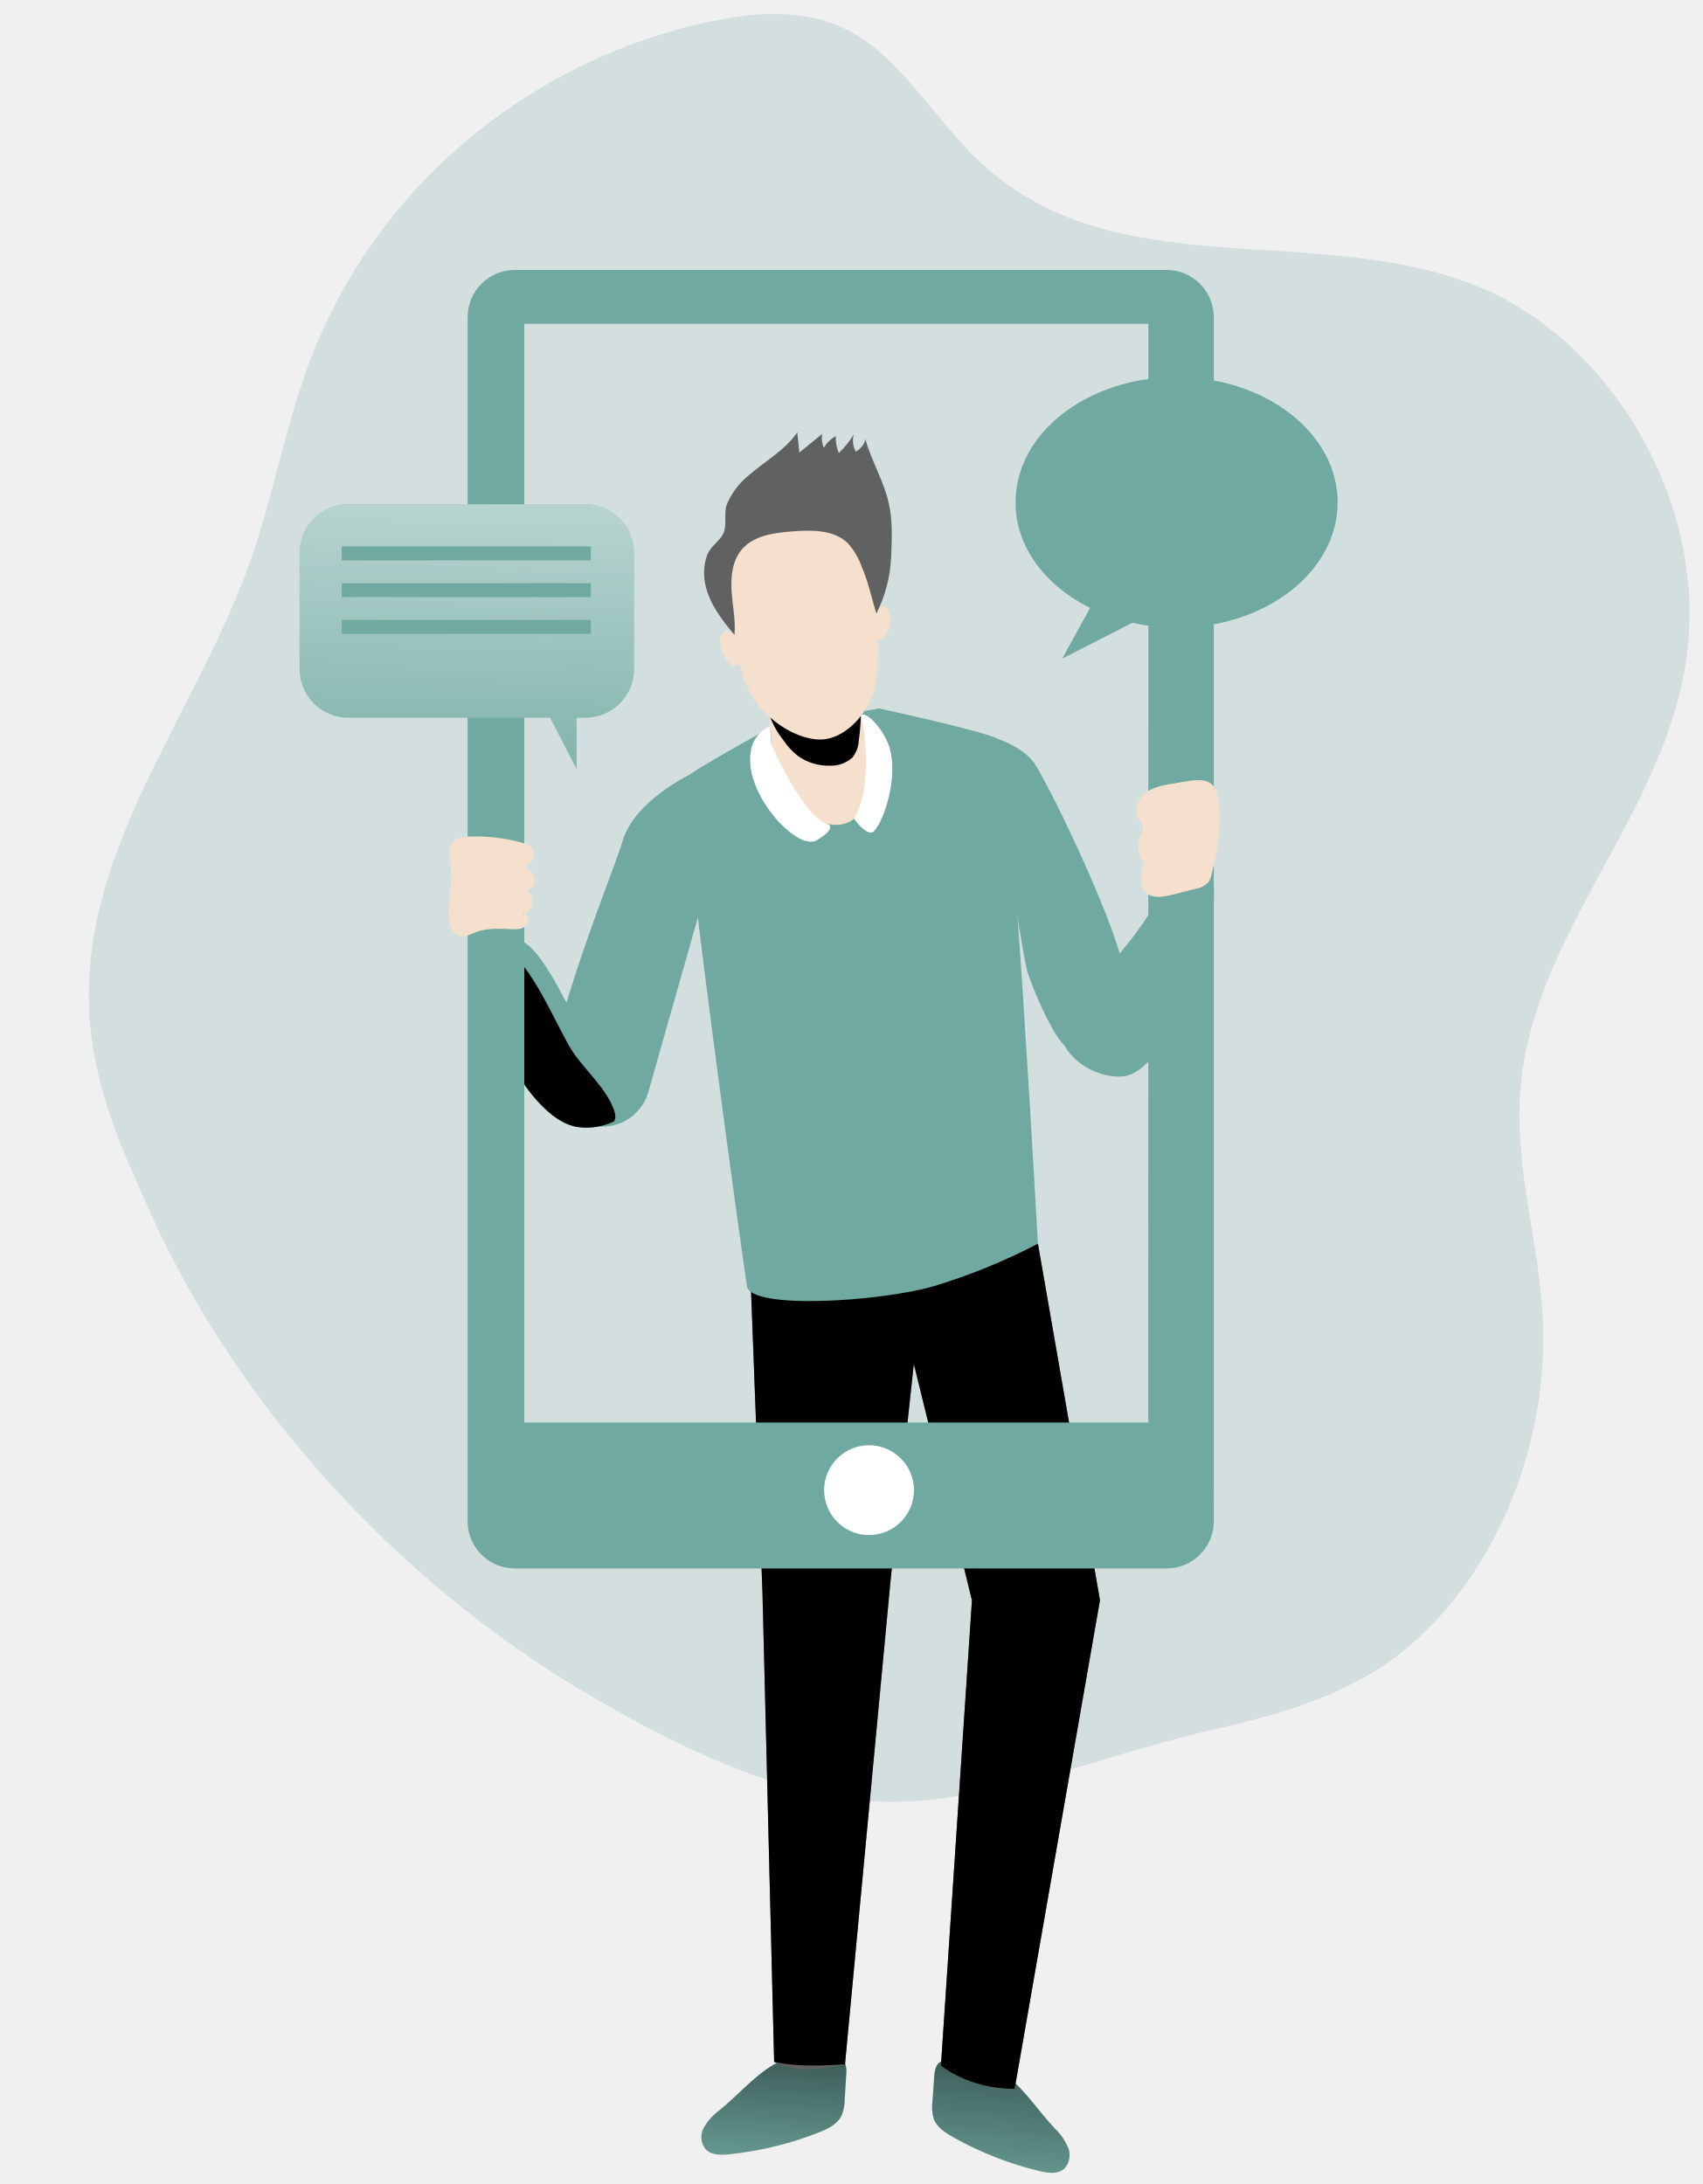
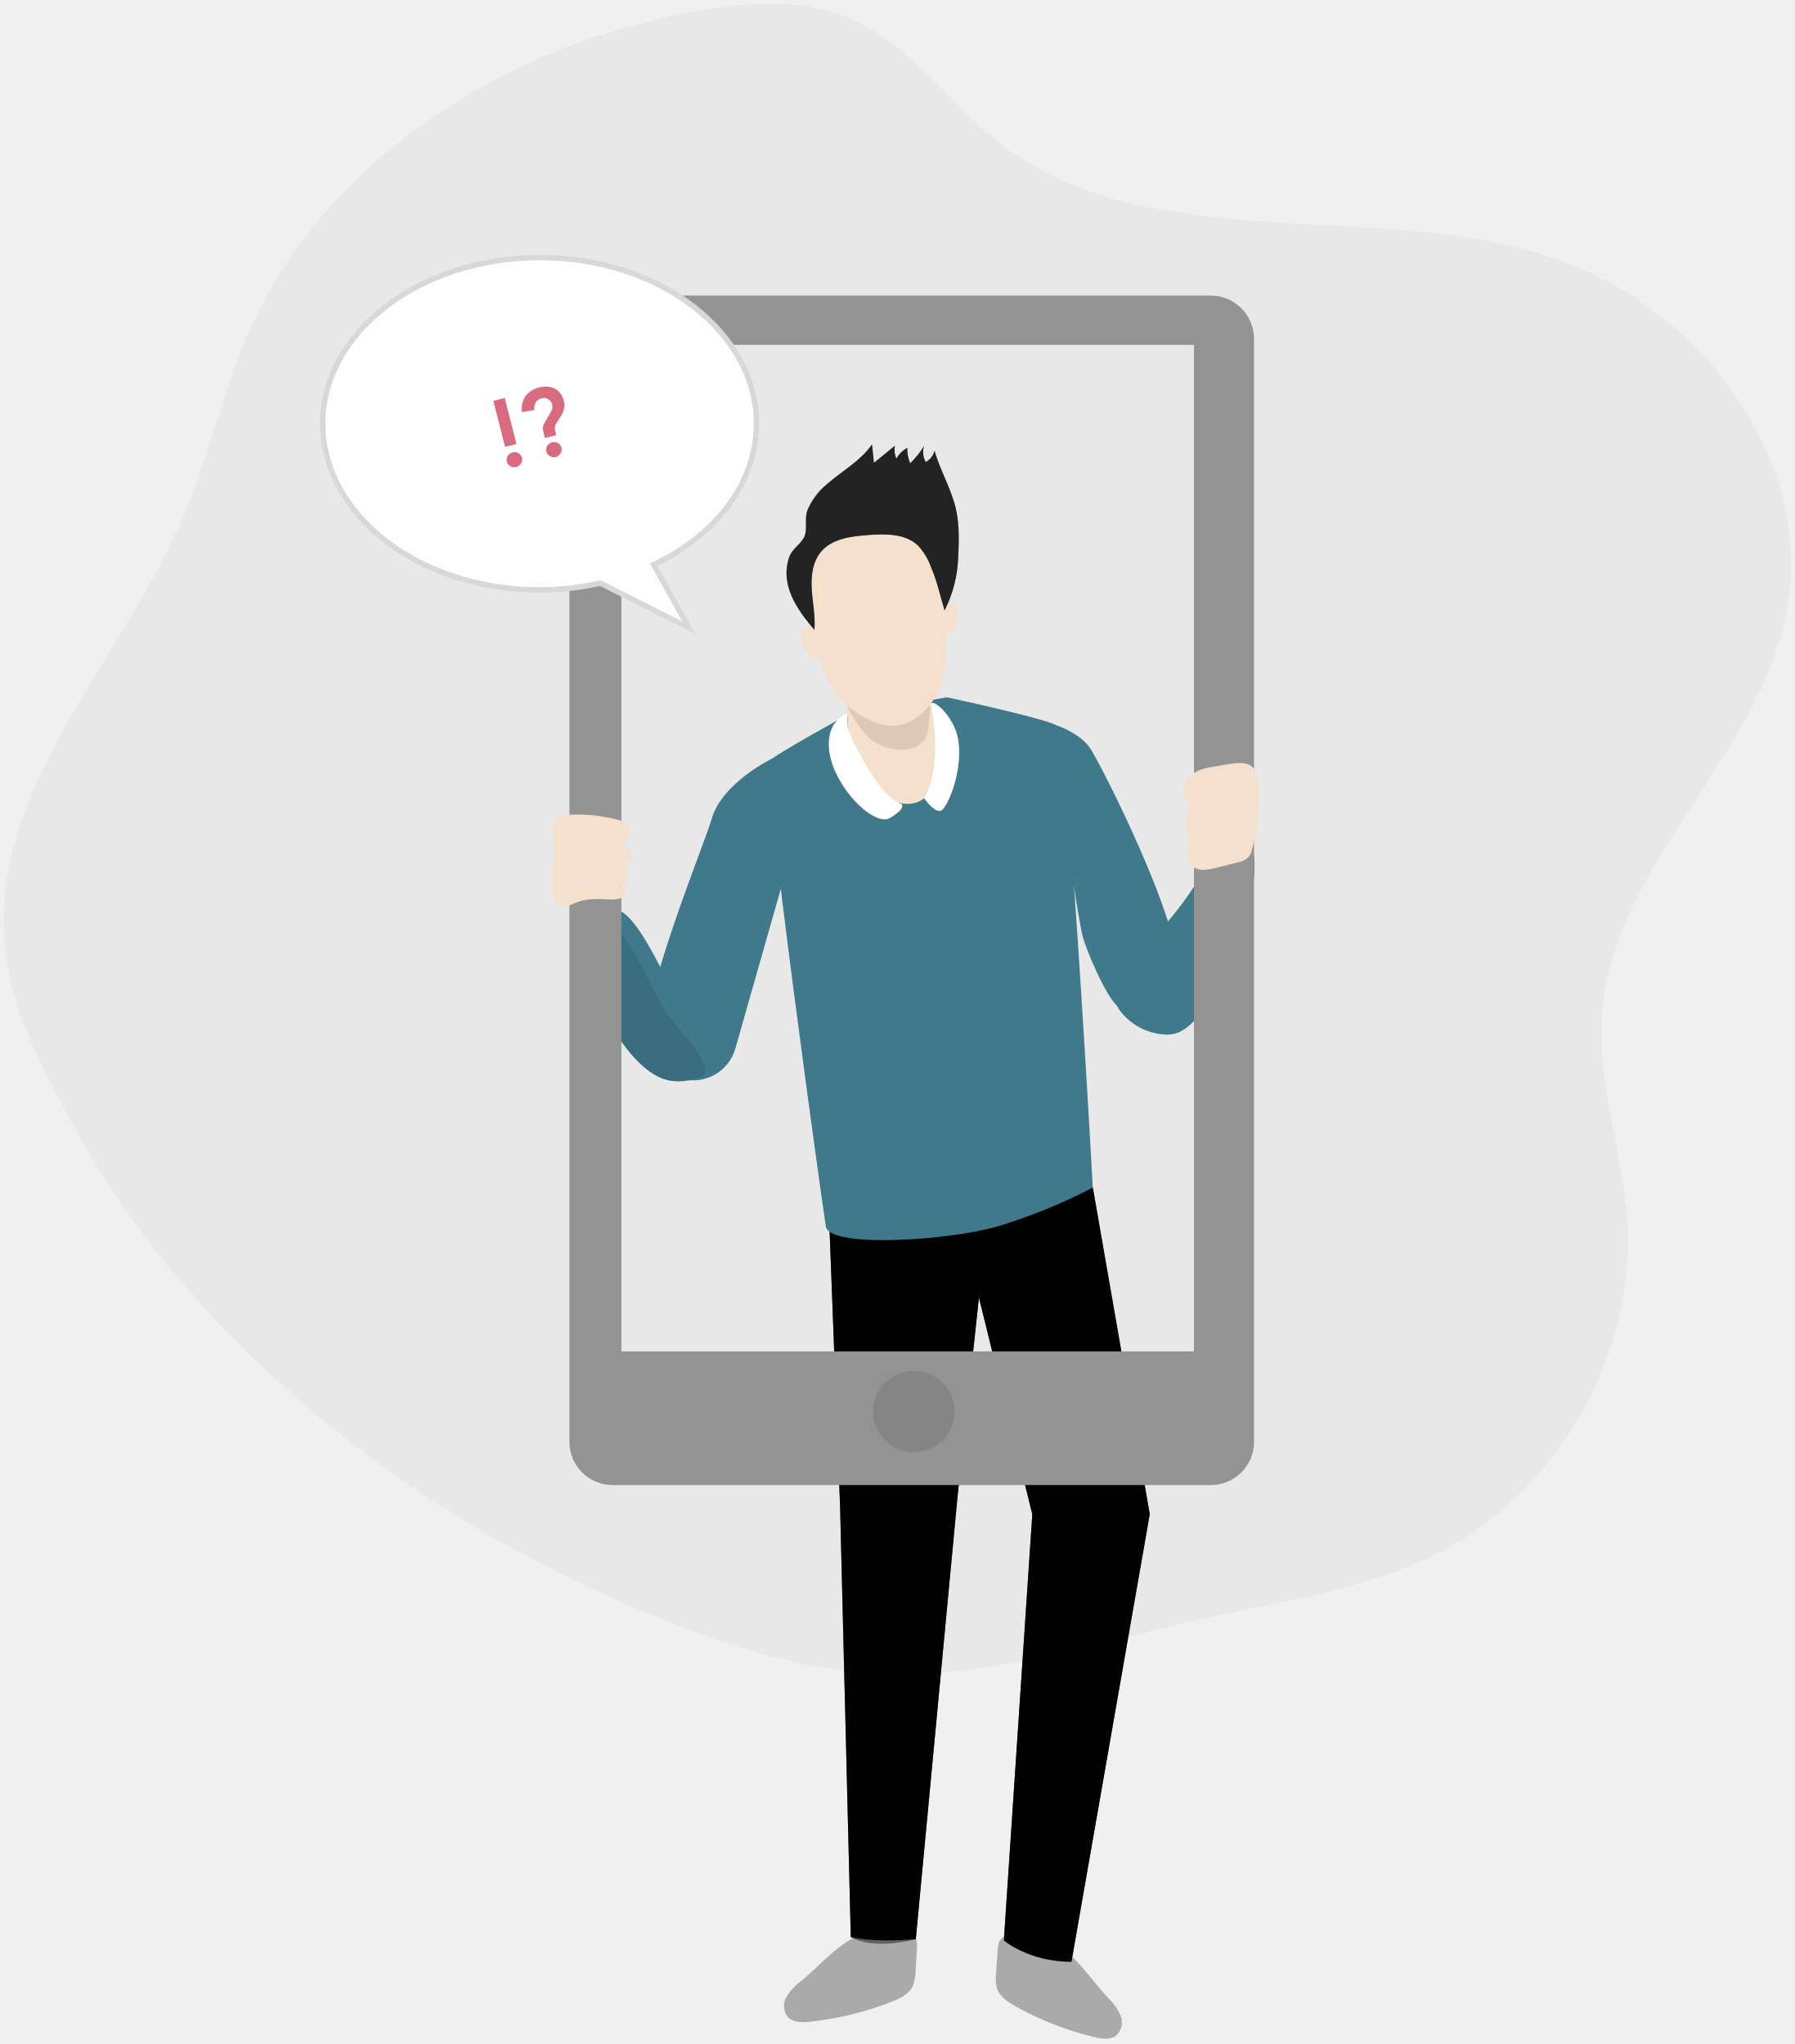
- <svg xmlns="http://www.w3.org/2000/svg" xmlns:xlink="http://www.w3.org/1999/xlink" width="365.1" height="468.44">
+ <svg xmlns="http://www.w3.org/2000/svg" width="331" height="377" viewBox="0 0 331 377" fill="none">
+   <path opacity="0.24" d="M11.185 203.11C6.155 193.999 1.74 184.262 0.855 173.892C-1.605 145.073 22.616 121.722 33.894 95.078C38.542 84.093 41.026 72.273 45.829 61.356C60.088 28.95 93.871 8.044 128.779 2.011C138.273 0.371 148.394 -0.25 157.212 3.633C168.01 8.394 174.915 18.992 184.2 26.247C211.987 48.056 253.192 36.304 286.661 47.669C313.397 56.743 334.623 84.677 329.513 112.427C324.514 139.673 297.256 159.682 295.349 187.315C294.489 199.817 299.07 212.042 299.998 224.538C301.843 249.308 287.792 274.527 265.797 286.095C254.729 291.906 242.283 294.382 230.028 296.784C208.605 300.98 184.145 309.728 162.211 308.709C141.919 307.763 119.826 298.425 101.889 289.455C65.081 271.062 29.804 240.382 11.185 203.11Z" fill="black" fill-opacity="0.15" />
+   <path d="M147.611 365.472C146.547 366.249 145.658 367.239 144.999 368.379C144.676 368.951 144.533 369.607 144.588 370.261C144.642 370.916 144.893 371.539 145.307 372.05C146.278 373.05 147.863 373.034 149.252 372.892C154.483 372.36 159.616 371.109 164.504 369.174C165.972 368.591 167.534 367.851 168.26 366.441C168.643 365.55 168.836 364.59 168.828 363.621L169.096 359.28C169.16 358.264 169.025 356.957 168.047 356.673C167.788 356.613 167.521 356.6 167.258 356.634C164.102 356.807 159.51 356.169 156.732 357.792C153.426 359.737 150.625 363.062 147.611 365.472Z" fill="#AAAAAA" />
+   <path d="M204.445 368.6C205.394 369.512 206.146 370.608 206.654 371.821C206.896 372.432 206.951 373.1 206.81 373.742C206.669 374.383 206.341 374.968 205.865 375.421C204.769 376.288 203.198 376.059 201.849 375.736C196.735 374.518 191.815 372.599 187.228 370.033C185.848 369.246 184.396 368.324 183.867 366.835C183.608 365.9 183.543 364.921 183.678 363.96L183.986 359.619C184.057 358.603 184.364 357.327 185.366 357.177C185.631 357.15 185.898 357.168 186.155 357.233C189.233 357.823 193.896 357.8 196.413 359.777C199.435 362.148 201.778 365.811 204.445 368.6Z" fill="#AAAAAA" />
+   <path d="M152.953 226.225L154.918 277.987L156.89 357.272C156.89 357.272 160.362 359.777 168.876 357.681L176.577 276.017L180.522 239.325L190.361 279.294L185.114 357.894C185.114 357.894 189.706 361.833 197.581 361.833L212.02 279.271L201.518 219.017L152.953 226.225Z" fill="#606161" />
+   <path d="M152.953 226.225L154.918 277.987L156.89 357.272C156.89 357.272 160.338 358.335 168.876 357.681L176.577 276.017L180.522 239.325L190.361 279.294L185.114 357.894C185.114 357.894 189.706 361.833 197.581 361.833L212.02 279.271L201.518 219.017L152.953 226.225Z" fill="url(#paint0_linear)" />
+   <path d="M214.379 190.769C215.357 190.888 216.348 190.778 217.275 190.446C218.26 189.986 219.151 189.348 219.903 188.564C221.475 187.203 222.91 185.691 224.187 184.05C225.232 182.552 226.108 180.943 226.799 179.253C229.131 173.869 230.606 168.155 231.17 162.316C231.415 159.851 231.47 157.267 230.42 155.03C230.285 154.693 230.068 154.395 229.789 154.163C229.555 154.021 229.294 153.93 229.022 153.894C228.75 153.859 228.474 153.881 228.211 153.959C225.497 154.51 223.934 157.275 222.569 159.685C219.962 164.281 216.821 168.553 213.212 172.415C211.394 174.211 209.696 176.124 208.13 178.142C206.465 180.505 204.548 183.861 206.552 186.429C207.491 187.648 208.67 188.661 210.016 189.408C211.362 190.154 212.847 190.618 214.379 190.769Z" fill="#70A9A1" />
+   <path d="M156.236 131.862C156.236 131.862 143.264 138.952 141.797 140.386C140.479 141.693 151.636 222.31 152.299 226.248C152.961 230.187 174.612 228.864 183.797 226.248C189.917 224.406 195.851 221.993 201.518 219.041C201.518 219.041 196.926 135.163 194.962 133.855C192.997 132.548 174.612 128.609 174.612 128.609L156.236 131.862Z" fill="#40798C" />
+   <path d="M194.961 133.832C194.961 133.832 198.906 135.139 200.863 137.77C202.82 140.401 218.585 171.84 216.644 178.394C214.702 184.948 208.106 186.917 206.142 185.601C204.177 184.286 200.208 175.14 199.593 172.494C198.977 169.847 197.667 161.237 197.667 161.237L194.961 133.832Z" fill="#40798C" />
+   <path d="M214.379 190.769C215.357 190.888 216.348 190.778 217.275 190.446C218.26 189.986 219.151 189.348 219.903 188.564C221.475 187.203 222.91 185.691 224.187 184.05C225.232 182.552 226.108 180.943 226.799 179.253C229.131 173.869 230.606 168.155 231.17 162.316C231.415 159.851 231.47 157.267 230.42 155.03C230.285 154.693 230.068 154.395 229.789 154.163C229.555 154.021 229.294 153.93 229.022 153.894C228.75 153.859 228.474 153.881 228.211 153.959C225.497 154.51 223.934 157.275 222.569 159.685C219.962 164.281 216.821 168.553 213.212 172.415C211.394 174.211 209.696 176.124 208.13 178.142C206.465 180.505 204.548 183.861 206.552 186.429C207.491 187.648 208.67 188.661 210.016 189.408C211.362 190.154 212.847 190.618 214.379 190.769Z" fill="url(#paint1_linear)" />
+   <path d="M142.412 139.889C142.412 139.889 133.259 144.316 131.294 150.87C129.33 157.424 115.514 190.178 120.137 194.771C120.532 195.165 121.124 195.81 121.842 196.598C122.807 197.668 124.043 198.459 125.419 198.891C126.795 199.322 128.262 199.377 129.667 199.051C131.072 198.724 132.363 198.028 133.407 197.034C134.451 196.04 135.209 194.785 135.602 193.4L144.053 163.695C144.053 163.695 146.309 144.639 142.412 139.889Z" fill="#40798C" />
+   <path d="M132.43 196.283C132.266 196.707 131.97 197.066 131.586 197.307C131.047 197.718 130.458 198.059 129.834 198.323V198.363C127.947 199.271 125.836 199.613 123.758 199.348C119.703 198.804 115.931 194.385 113.367 190.257C112.933 189.556 112.964 187.949 112.672 187.185C112.434 186.519 112.359 185.806 112.452 185.105C112.641 181.049 112.27 174.581 112.641 170.233C112.644 169.917 112.668 169.601 112.712 169.288C112.783 168.665 112.964 167.933 113.501 167.823C113.863 167.78 114.229 167.872 114.527 168.082C118.401 170.343 122.717 180.789 125.139 184.625C127.333 188.028 131.207 191.163 132.383 195.078C132.527 195.464 132.543 195.887 132.43 196.283Z" fill="#40798C" />
+   <path d="M129.944 198.032C129.905 198.142 129.865 198.252 129.834 198.323V198.363C127.947 199.271 125.836 199.613 123.758 199.347C119.703 198.804 115.931 194.385 113.367 190.257C112.933 189.556 112.964 187.949 112.672 187.185C112.434 186.519 112.359 185.806 112.452 185.105C112.641 181.048 112.27 174.581 112.641 170.233C116.373 173.124 120.358 182.726 122.662 186.381C124.855 189.776 128.737 192.92 129.905 196.827C130.042 197.215 130.056 197.636 129.944 198.032Z" fill="url(#paint2_linear)" fill-opacity="0.1" />
+   <path d="M154.918 124.001C154.918 124.001 156.891 132.516 156.236 135.817C155.581 139.117 160.828 148.271 167.393 148.271C173.957 148.271 173.957 137.132 173.957 135.817C173.957 134.501 171.196 131.752 171.851 128.475C172.505 125.198 155.581 120.07 154.918 124.001Z" fill="#F5E0CD" />
+   <path d="M158.563 134.115C159.204 135.054 159.983 135.891 160.875 136.597C162.443 137.727 164.338 138.316 166.272 138.275C167.68 138.338 169.058 137.852 170.114 136.92C170.767 136.118 171.148 135.131 171.203 134.1C171.447 132.38 171.574 130.645 171.582 128.908C171.582 128.121 171.424 127.081 170.501 126.774C170.005 126.656 169.489 126.656 168.994 126.774C166.044 127.246 163.051 127.388 160.07 127.199C158.018 127.065 155.273 126.474 155.754 128.704C156.317 130.677 157.272 132.518 158.563 134.115Z" fill="url(#paint3_linear)" fill-opacity="0.1" />
+   <path d="M156.362 134.572C156.362 134.572 161.649 146.932 166.162 148.247C166.162 148.247 167.393 148.901 164.11 150.87C160.828 152.84 151.636 142.993 152.953 135.793C153.092 134.874 153.465 134.007 154.037 133.274C154.61 132.541 155.361 131.968 156.22 131.61L156.362 134.572Z" fill="white" />
+   <path d="M171.653 129.799C171.653 129.799 174.099 140.953 170.414 147.223C170.414 147.223 171.992 149.586 173.302 149.586C174.612 149.586 177.894 141.709 176.576 135.825C175.811 132.351 172.308 128.861 171.653 129.799Z" fill="white" />
+   <path d="M173.878 103.709C173.878 103.709 175.188 120.748 173.878 125.34C172.568 129.932 168.623 133.855 164.686 133.855C160.748 133.855 154.839 130.578 152.219 124.678C149.599 118.778 148.274 104.371 148.937 102.401C149.599 100.432 153.552 94.24 164.031 95.194C171.25 95.847 173.878 101.094 173.878 103.709Z" fill="#F5E0CD" />
+   <path d="M176.529 114.123C176.447 114.588 176.312 115.043 176.127 115.478C176.025 115.82 175.856 116.139 175.63 116.415C175.295 116.727 174.884 116.947 174.438 117.053C174.256 117.128 174.056 117.15 173.862 117.116C172.576 116.762 172.734 113.548 173.381 112.673C173.736 112.201 175.022 111.177 175.59 111.358C176.435 111.618 176.632 113.445 176.529 114.123Z" fill="#F5E0CD" />
+   <path d="M149.616 115.785C149.448 115.623 149.237 115.513 149.008 115.47C148.835 115.463 148.664 115.51 148.519 115.604C148.303 115.75 148.123 115.944 147.995 116.171C147.866 116.398 147.792 116.651 147.777 116.911C147.743 117.445 147.812 117.98 147.982 118.487C148.298 119.621 148.811 120.85 149.876 121.354C149.994 121.429 150.131 121.469 150.27 121.469C150.41 121.469 150.547 121.429 150.665 121.354C150.773 121.252 150.849 121.121 150.886 120.976C151.291 120.052 151.5 119.054 151.501 118.046C151.375 117.14 150.294 116.344 149.616 115.785Z" fill="#F5E0CD" />
+   <path d="M223.236 54.515H112.977C110.86 54.519 108.831 55.362 107.335 56.858C105.84 58.354 105 60.381 105 62.495V265.942C104.999 266.988 105.205 268.024 105.605 268.991C106.006 269.958 106.593 270.836 107.334 271.576C108.075 272.316 108.955 272.902 109.923 273.302C110.891 273.702 111.929 273.907 112.977 273.906H223.236C224.287 273.91 225.328 273.707 226.3 273.309C227.272 272.911 228.156 272.325 228.9 271.585C229.645 270.845 230.236 269.966 230.64 268.998C231.044 268.029 231.252 266.991 231.253 265.942V62.495C231.252 61.445 231.044 60.406 230.64 59.437C230.237 58.468 229.646 57.587 228.901 56.846C228.157 56.105 227.273 55.518 226.301 55.118C225.329 54.718 224.288 54.513 223.236 54.515ZM220.167 249.25H114.587V63.606H220.183L220.167 249.25Z" fill="#939393" />
+   <path d="M172.947 268.266C177.143 268.266 180.545 264.87 180.545 260.68C180.545 256.491 177.143 253.094 172.947 253.094C168.751 253.094 165.349 256.491 165.349 260.68C165.349 264.87 168.751 268.266 172.947 268.266Z" fill="url(#paint4_linear)" />
+   <path d="M104.909 150.272C107.886 150.118 110.868 150.418 113.754 151.162C114.337 151.284 114.893 151.511 115.395 151.831C115.644 151.993 115.852 152.21 116.001 152.466C116.15 152.722 116.237 153.009 116.255 153.304C116.255 154.171 115.506 154.817 114.819 155.337C115.446 155.769 115.953 156.351 116.295 157.03C116.446 157.375 116.468 157.762 116.358 158.122C116.248 158.482 116.013 158.79 115.695 158.992C115.506 159.079 115.261 159.142 115.206 159.339C115.151 159.535 115.324 159.717 115.458 159.866C115.709 160.136 115.884 160.467 115.965 160.825C116.046 161.184 116.031 161.557 115.922 161.908C115.812 162.259 115.611 162.575 115.34 162.824C115.069 163.072 114.737 163.245 114.377 163.324C114.525 163.336 114.668 163.379 114.798 163.45C114.927 163.52 115.04 163.618 115.13 163.735C115.219 163.853 115.283 163.988 115.316 164.131C115.35 164.275 115.352 164.424 115.324 164.569C115.247 164.858 115.093 165.122 114.879 165.332C114.666 165.543 114.4 165.693 114.109 165.766C113.527 165.912 112.923 165.952 112.326 165.885C110.259 165.774 108.112 165.711 106.187 166.483C105.514 166.862 104.758 167.07 103.986 167.09C103.632 167.03 103.298 166.887 103.01 166.673C102.722 166.46 102.489 166.181 102.329 165.861C102.017 165.214 101.848 164.507 101.832 163.789C101.658 160.78 102.621 157.747 102.124 154.77C101.698 152.296 101.887 150.421 104.909 150.272Z" fill="#F5E0CD" />
+   <path d="M224.605 141.268C222.916 141.528 221.141 141.811 219.776 142.843C218.411 143.875 217.645 145.908 218.568 147.341C218.852 147.783 219.286 148.176 219.318 148.696C219.297 149.096 219.175 149.483 218.963 149.823C218.601 150.627 218.455 151.511 218.541 152.389C218.627 153.266 218.941 154.106 219.452 154.825C218.884 156.487 218.529 158.606 219.847 159.764C220.991 160.764 222.742 160.449 224.218 160.079L228.163 159.086C229.003 158.968 229.778 158.571 230.364 157.96C230.614 157.585 230.788 157.165 230.877 156.723C231.974 152.666 232.637 147.995 232.006 143.797C231.374 139.598 227.997 140.74 224.605 141.268Z" fill="#F5E0CD" />
+   <path d="M152.338 89.435C155.163 86.922 158.65 85.087 160.804 81.968L161.152 85.371L165.026 82.22C164.872 83.017 164.968 83.842 165.302 84.583C165.771 83.746 166.469 83.061 167.314 82.606C167.275 83.584 167.456 84.558 167.843 85.457C168.812 84.514 169.663 83.456 170.375 82.306C170.235 82.788 170.191 83.293 170.247 83.792C170.302 84.291 170.456 84.774 170.699 85.213C171.107 85.004 171.464 84.709 171.746 84.349C172.028 83.988 172.228 83.571 172.332 83.126C173.366 86.812 175.433 90.16 176.277 93.894C176.964 96.903 176.822 100.038 176.68 103.126C176.525 106.417 175.676 109.639 174.186 112.579C173.287 109.648 172.884 107.403 171.677 104.583C171.164 103.124 170.359 101.784 169.31 100.645C166.943 98.368 163.179 98.431 159.842 98.699C156.804 98.943 153.466 99.392 151.47 101.684C149.837 103.567 149.529 106.253 149.687 108.735C149.845 111.216 150.397 113.689 150.176 116.171C148.03 113.65 145.947 110.909 145.253 107.679C144.889 106.046 144.985 104.345 145.529 102.764C146.113 101.141 147.77 100.322 148.346 98.935C148.922 97.549 148.346 95.745 148.858 94.209C149.611 92.358 150.805 90.719 152.338 89.435Z" fill="#606161" />
+   <path d="M152.338 89.435C155.163 86.922 158.65 85.087 160.804 81.968L161.152 85.371L165.026 82.22C164.872 83.017 164.968 83.842 165.302 84.583C165.771 83.746 166.469 83.061 167.314 82.606C167.275 83.584 167.456 84.558 167.843 85.457C168.812 84.514 169.663 83.456 170.375 82.306C170.235 82.788 170.191 83.293 170.247 83.792C170.302 84.291 170.456 84.774 170.699 85.213C171.107 85.004 171.464 84.709 171.746 84.349C172.028 83.988 172.228 83.571 172.332 83.126C173.366 86.812 175.433 90.16 176.277 93.894C176.964 96.903 176.822 100.038 176.68 103.126C176.525 106.417 175.676 109.639 174.186 112.579C173.287 109.648 172.884 107.403 171.677 104.583C171.164 103.124 170.359 101.784 169.31 100.645C166.943 98.368 163.179 98.431 159.842 98.699C156.804 98.943 153.466 99.392 151.47 101.684C149.837 103.567 149.529 106.253 149.687 108.735C149.845 111.216 150.397 113.689 150.176 116.171C148.03 113.65 145.947 110.909 145.253 107.679C144.889 106.046 144.985 104.345 145.529 102.764C146.113 101.141 147.77 100.322 148.346 98.935C148.922 97.549 148.346 95.745 148.858 94.209C149.611 92.358 150.805 90.719 152.338 89.435Z" fill="url(#paint5_linear)" />
+   <path d="M59 78.141C59 95.363 77.116 109.293 99.465 109.293C103.217 109.303 106.958 108.891 110.616 108.065L128.274 117L121.239 104.368C132.507 98.886 140 89.209 140 78.141C140 60.931 121.884 47 99.535 47C77.186 47 59 60.931 59 78.141Z" fill="#FEFEFE" />
+   <path d="M99.465 108.793L99.466 108.793C103.181 108.803 106.884 108.395 110.506 107.577L110.681 107.537L110.842 107.618L127.043 115.817L120.802 104.611L120.545 104.149L121.02 103.918C132.171 98.493 139.5 88.964 139.5 78.141C139.5 61.321 121.738 47.5 99.535 47.5C88.461 47.5 78.437 50.952 71.191 56.513C63.946 62.074 59.5 69.723 59.5 78.141C59.5 94.973 77.263 108.793 99.465 108.793Z" stroke="black" stroke-opacity="0.15" />
+   <path d="M176 260.345C176 264.488 172.642 267.845 168.5 267.845C164.358 267.845 161 264.488 161 260.345C161 256.203 164.358 252.845 168.5 252.845C172.642 252.845 176 256.203 176 260.345Z" fill="black" fill-opacity="0.1" />
+   <path d="M95.232 81.885L93.139 82.418L90.978 73.941L93.071 73.408L95.232 81.885ZM93.466 85.159C93.371 84.786 93.423 84.433 93.622 84.097C93.833 83.758 94.13 83.54 94.514 83.442C94.886 83.348 95.244 83.392 95.589 83.577C95.933 83.762 96.153 84.04 96.247 84.412C96.342 84.784 96.284 85.14 96.073 85.478C95.874 85.814 95.582 86.031 95.199 86.129C95.013 86.176 94.823 86.187 94.631 86.162C94.451 86.133 94.282 86.077 94.124 85.994C93.967 85.91 93.826 85.797 93.704 85.655C93.592 85.51 93.513 85.345 93.466 85.159ZM100.486 80.787L100.241 79.828C100.176 79.572 100.133 79.354 100.112 79.174C100.099 78.979 100.11 78.803 100.144 78.645C100.187 78.474 100.25 78.309 100.334 78.151C100.426 77.979 100.536 77.778 100.663 77.547L101.659 75.844C101.876 75.48 101.925 75.065 101.806 74.6C101.691 74.146 101.446 73.818 101.073 73.616C100.708 73.4 100.299 73.349 99.845 73.465C99.357 73.589 98.999 73.86 98.771 74.277C98.54 74.683 98.462 75.13 98.537 75.619L96.26 76.013C96.187 75.437 96.207 74.906 96.318 74.419C96.426 73.921 96.616 73.477 96.888 73.085C97.171 72.691 97.526 72.359 97.953 72.09C98.377 71.808 98.868 71.596 99.426 71.454C99.949 71.321 100.451 71.273 100.931 71.312C101.423 71.347 101.869 71.469 102.269 71.677C102.677 71.87 103.029 72.158 103.325 72.541C103.618 72.912 103.834 73.371 103.973 73.917C104.071 74.301 104.104 74.652 104.074 74.969C104.043 75.287 103.972 75.59 103.86 75.878C103.748 76.167 103.603 76.451 103.427 76.731C103.262 77.009 103.083 77.302 102.89 77.611C102.765 77.804 102.66 77.973 102.573 78.119C102.487 78.265 102.419 78.412 102.37 78.561C102.33 78.695 102.313 78.848 102.32 79.02C102.323 79.18 102.353 79.37 102.41 79.591L102.579 80.254L100.486 80.787ZM100.755 83.301C100.66 82.929 100.712 82.575 100.911 82.239C101.122 81.901 101.42 81.683 101.803 81.585C102.175 81.49 102.534 81.535 102.878 81.719C103.222 81.904 103.442 82.183 103.537 82.555C103.631 82.927 103.573 83.282 103.362 83.621C103.163 83.956 102.872 84.173 102.488 84.271C102.302 84.318 102.113 84.329 101.92 84.304C101.74 84.276 101.571 84.22 101.413 84.136C101.256 84.052 101.116 83.939 100.993 83.797C100.881 83.653 100.802 83.487 100.755 83.301Z" fill="#D86B7F" />
  <defs>
-     <linearGradient y2="-1.764" x2="0.774" y1="1.33" x1="0.413" id="linear-gradient">
-       <stop stop-opacity="0" stop-color="#010101" offset="0" />
-       <stop stop-color="#010101" offset="0.95" />
+     <linearGradient id="paint0_linear" x1="19954.5" y1="60681.5" x2="27843.5" y2="56095.1" gradientUnits="userSpaceOnUse">
+       <stop stop-color="#010101" stop-opacity="0" />
+       <stop offset="0.95" stop-color="#010101" />
    </linearGradient>
-     <linearGradient xlink:href="#linear-gradient" y2="338.95" x2="395.29" y1="423.36" x1="335.24" id="linear-gradient-3" />
-     <linearGradient xlink:href="#linear-gradient" y2="236.18" x2="450.75" y1="240.96" x1="399.4" id="linear-gradient-4" />
-     <linearGradient xlink:href="#linear-gradient" y2="248.06" x2="228.22" y1="257.76" x1="303.16" id="linear-gradient-5" />
-     <linearGradient xlink:href="#linear-gradient" y2="161.81" x2="346.84" y1="193.95" x1="339.75" id="linear-gradient-6" />
-     <linearGradient xlink:href="#linear-gradient" y2="146.47" x2="358.12" y1="146.47" x1="317.87" id="linear-gradient-8" />
-     <linearGradient y2="-1.48" x2="0.562" y1="1.325" x1="0.47" id="linear-gradient-10">
-       <stop stop-opacity="0" stop-color="#fff" offset="0" />
-       <stop stop-color="#fff" offset="0.95" />
+     <linearGradient id="paint1_linear" x1="10439.7" y1="9054.42" x2="11761.4" y2="8969.08" gradientUnits="userSpaceOnUse">
+       <stop stop-color="#40798C" />
+       <stop offset="0.95" stop-color="#010101" />
    </linearGradient>
-     <linearGradient xlink:href="#linear-gradient-10" y2="366.35" x2="207.24" y1="263.8" x1="200.77" id="linear-gradient-11" />
+     <linearGradient id="paint2_linear" x1="5449.78" y1="7697.35" x2="4116.42" y2="7593.3" gradientUnits="userSpaceOnUse">
+       <stop stop-color="#010101" stop-opacity="0" />
+       <stop offset="0.95" stop-color="#010101" />
+     </linearGradient>
+     <linearGradient id="paint3_linear" x1="5552.14" y1="2375.55" x2="5613.48" y2="1994.63" gradientUnits="userSpaceOnUse">
+       <stop stop-color="#010101" stop-opacity="0" />
+       <stop offset="0.95" stop-color="#010101" />
+     </linearGradient>
+     <linearGradient id="paint4_linear" x1="4537" y1="4719.49" x2="4467.78" y2="7314.46" gradientUnits="userSpaceOnUse">
+       <stop stop-color="#010101" stop-opacity="0" />
+       <stop offset="0.95" stop-color="#010101" />
+     </linearGradient>
+     <linearGradient id="paint5_linear" x1="10241" y1="5091.72" x2="11519.4" y2="5091.72" gradientUnits="userSpaceOnUse">
+       <stop stop-color="#010101" stop-opacity="0.65" />
+       <stop offset="0.95" stop-color="#010101" />
+     </linearGradient>
  </defs>
-   <g>
-     <rect fill="none" id="canvas_background" height="470.44" width="367.1" y="-1" x="-1" />
-   </g>
-   <g>
-     <path stroke="null" id="svg_1" opacity="0.24" fill="#70a9a1" d="m29.987,254.924c-5.238,-11.341 -9.837,-23.463 -10.759,-36.371c-2.562,-35.874 22.664,-64.943 34.409,-98.11c4.841,-13.674 7.429,-28.387 12.43,-41.977c14.851,-40.341 50.034,-66.365 86.39,-73.875c9.888,-2.042 20.429,-2.814 29.612,2.019c11.245,5.927 18.437,19.119 28.107,28.15c28.94,27.149 71.853,12.519 106.71,26.667c27.845,11.295 49.951,46.069 44.629,80.612c-5.206,33.917 -33.595,58.825 -35.581,93.223c-0.897,15.563 3.874,30.781 4.841,46.336c1.921,30.835 -12.712,62.228 -35.619,76.628c-11.527,7.235 -24.489,10.316 -37.252,13.307c-22.312,5.223 -47.787,16.113 -70.63,14.844c-21.133,-1.178 -44.143,-12.802 -62.823,-23.967c-38.334,-22.897 -75.074,-61.088 -94.465,-107.486z" />
-     <path id="svg_2" fill="#70a9a1" d="m154.25,452.65a12,12 0 0 0 -3.31,3.69a4.16,4.16 0 0 0 0.39,4.66c1.23,1.27 3.24,1.25 5,1.07a72.41,72.41 0 0 0 19.33,-4.72c1.86,-0.74 3.84,-1.68 4.76,-3.47a8.88,8.88 0 0 0 0.72,-3.58l0.34,-5.51c0.08,-1.29 -0.09,-2.95 -1.33,-3.31a2.81,2.81 0 0 0 -1,-0.05c-4,0.22 -9.82,-0.59 -13.34,1.47c-4.19,2.47 -7.74,6.69 -11.56,9.75z" />
-     <path id="svg_3" fill="#70a9a1" d="m226.28,456.62a12.24,12.24 0 0 1 2.8,4.09a4.19,4.19 0 0 1 -1,4.57c-1.39,1.1 -3.38,0.81 -5.09,0.4a72.18,72.18 0 0 1 -18.53,-7.24c-1.75,-1 -3.59,-2.17 -4.26,-4.06a9,9 0 0 1 -0.24,-3.65l0.39,-5.51c0.09,-1.29 0.48,-2.91 1.75,-3.1a2.89,2.89 0 0 1 1,0.07c3.9,0.75 9.81,0.72 13,3.23c3.83,3.01 6.8,7.66 10.18,11.2z" />
-     <path id="svg_4" fill="url(#linear-gradient)" d="m154.25,452.65a12,12 0 0 0 -3.31,3.69a4.16,4.16 0 0 0 0.39,4.66c1.23,1.27 3.24,1.25 5,1.07a72.41,72.41 0 0 0 19.33,-4.72c1.86,-0.74 3.84,-1.68 4.76,-3.47a8.88,8.88 0 0 0 0.72,-3.58l0.34,-5.51c0.08,-1.29 -0.09,-2.95 -1.33,-3.31a2.81,2.81 0 0 0 -1,-0.05c-4,0.22 -9.82,-0.59 -13.34,1.47c-4.19,2.47 -7.74,6.69 -11.56,9.75z" />
-     <path id="svg_5" fill="url(#linear-gradient)" d="m226.28,456.62a12.24,12.24 0 0 1 2.8,4.09a4.19,4.19 0 0 1 -1,4.57c-1.39,1.1 -3.38,0.81 -5.09,0.4a72.18,72.18 0 0 1 -18.53,-7.24c-1.75,-1 -3.59,-2.17 -4.26,-4.06a9,9 0 0 1 -0.24,-3.65l0.39,-5.51c0.09,-1.29 0.48,-2.91 1.75,-3.1a2.89,2.89 0 0 1 1,0.07c3.9,0.75 9.81,0.72 13,3.23c3.83,3.01 6.8,7.66 10.18,11.2z" />
-     <path id="svg_6" fill="#606161" d="m161.02,275.88l2.49,65.71l2.5,100.65s4.4,3.18 15.19,0.52l9.76,-103.67l5,-46.58l12.47,50.74l-6.65,99.78s5.82,5 15.8,5l18.3,-104.81l-13.31,-76.49l-61.55,9.15z" />
-     <path id="svg_7" fill="url(#linear-gradient-3)" d="m161.02,275.88l2.49,65.71l2.5,100.65s4.37,1.35 15.19,0.52l9.76,-103.67l5,-46.58l12.47,50.74l-6.65,99.78s5.82,5 15.8,5l18.3,-104.81l-13.31,-76.49l-61.55,9.15z" />
-     <path id="svg_8" fill="#70a9a1" d="m165.18,156.09s-16.44,9 -18.3,10.82c-1.67,1.66 12.47,104 13.31,109s28.28,3.32 39.92,0a129.08,129.08 0 0 0 22.46,-9.15s-5.82,-106.48 -8.31,-108.14s-25.79,-6.66 -25.79,-6.66l-23.29,4.13z" />
-     <path id="svg_9" fill="#70a9a1" d="m214.26,158.59s5,1.66 7.48,5s22.46,43.25 20,51.57s-10.82,10.82 -13.31,9.15s-7.52,-13.28 -8.3,-16.64s-2.44,-14.29 -2.44,-14.29l-3.43,-34.79z" />
-     <path id="svg_10" fill="#70a9a1" d="m238.87,230.87a8,8 0 0 0 3.67,-0.41a11.15,11.15 0 0 0 3.33,-2.39a40.31,40.31 0 0 0 5.43,-5.73a31.45,31.45 0 0 0 3.31,-6.09a71.45,71.45 0 0 0 5.54,-21.5c0.31,-3.13 0.38,-6.41 -0.95,-9.25a2.77,2.77 0 0 0 -0.8,-1.1a2.49,2.49 0 0 0 -2,-0.26c-3.44,0.7 -5.42,4.21 -7.15,7.27a85.38,85.38 0 0 1 -11.86,16.16a73.88,73.88 0 0 0 -6.44,7.27c-2.11,3 -4.54,7.26 -2,10.52a14.29,14.29 0 0 0 9.92,5.51z" />
-     <path id="svg_11" fill="url(#linear-gradient-4)" d="m238.87,230.87a8,8 0 0 0 3.67,-0.41a11.15,11.15 0 0 0 3.33,-2.39a40.31,40.31 0 0 0 5.43,-5.73a31.45,31.45 0 0 0 3.31,-6.09a71.45,71.45 0 0 0 5.54,-21.5c0.31,-3.13 0.38,-6.41 -0.95,-9.25a2.77,2.77 0 0 0 -0.8,-1.1a2.49,2.49 0 0 0 -2,-0.26c-3.44,0.7 -5.42,4.21 -7.15,7.27a85.38,85.38 0 0 1 -11.86,16.16a73.88,73.88 0 0 0 -6.44,7.27c-2.11,3 -4.54,7.26 -2,10.52a14.29,14.29 0 0 0 9.92,5.51z" />
-     <path id="svg_12" fill="#70a9a1" d="m147.66,166.28s-11.6,5.62 -14.09,13.94s-20,49.9 -14.14,55.73c0.5,0.5 1.25,1.32 2.16,2.32a10.23,10.23 0 0 0 17.44,-4.06l10.71,-37.71s2.86,-24.19 -2.08,-30.22z" />
-     <path id="svg_13" fill="#70a9a1" d="m135.01,237.87a2.67,2.67 0 0 1 -1.07,1.3a10.28,10.28 0 0 1 -2.22,1.29l0,0.05a13.72,13.72 0 0 1 -7.7,1.25c-5.14,-0.69 -9.92,-6.3 -13.17,-11.54c-0.55,-0.89 -0.51,-2.93 -0.88,-3.9a5.65,5.65 0 0 1 -0.28,-2.64c0.24,-5.15 -0.23,-13.36 0.24,-18.88a9.14,9.14 0 0 1 0.09,-1.2c0.09,-0.79 0.32,-1.72 1,-1.86a1.87,1.87 0 0 1 1.3,0.33c4.91,2.87 10.38,16.13 13.45,21c2.78,4.32 7.69,8.3 9.18,13.27a2.45,2.45 0 0 1 0.06,1.53z" />
-     <path id="svg_14" fill="url(#linear-gradient-5)" d="m131.86,240.09c-0.05,0.14 -0.1,0.28 -0.14,0.37l0,0.05a13.72,13.72 0 0 1 -7.7,1.25c-5.14,-0.69 -9.92,-6.3 -13.17,-11.54c-0.55,-0.89 -0.51,-2.93 -0.88,-3.9a5.65,5.65 0 0 1 -0.28,-2.64c0.24,-5.15 -0.23,-13.36 0.24,-18.88c4.73,3.67 9.78,15.86 12.7,20.5c2.78,4.31 7.7,8.3 9.18,13.26a2.54,2.54 0 0 1 0.05,1.53z" />
-     <path id="svg_15" fill="#f5e0cd" d="m163.51,146.11s2.5,10.81 1.67,15s5.82,15.81 14.14,15.81s8.32,-14.14 8.32,-15.81s-3.5,-5.16 -2.67,-9.32s-20.62,-10.67 -21.46,-5.68z" />
-     <path id="svg_16" fill="url(#linear-gradient-6)" d="m168.13,158.95a14.3,14.3 0 0 0 2.93,3.15a11.28,11.28 0 0 0 6.84,2.13a6.88,6.88 0 0 0 4.87,-1.72a6.2,6.2 0 0 0 1.38,-3.58a48.46,48.46 0 0 0 0.48,-6.59c0,-1 -0.2,-2.32 -1.37,-2.71a4.11,4.11 0 0 0 -1.91,0a51,51 0 0 1 -11.31,0.54c-2.6,-0.17 -6.08,-0.92 -5.47,1.91a19.42,19.42 0 0 0 3.56,6.87z" />
-     <path id="svg_17" fill="#fff" d="m165.34,159.53s6.7,15.69 12.42,17.36c0,0 1.56,0.83 -2.6,3.33s-15.81,-10 -14.14,-19.14a6.86,6.86 0 0 1 4.14,-5.31l0.18,3.76z" />
-     <path id="svg_18" fill="#fff" d="m184.72,153.47s3.1,14.16 -1.57,22.12c0,0 2,3 3.66,3s5.82,-10 4.15,-17.47c-0.97,-4.41 -5.41,-8.84 -6.24,-7.65z" />
-     <path id="svg_19" stroke-width="2.1" stroke-miterlimit="10" stroke="#000" fill="none" d="m143.55,222.64" />
-     <path id="svg_20" fill="#f5e0cd" d="m187.54,120.35s1.66,21.63 0,27.46s-6.66,10.81 -11.65,10.81s-12.48,-4.16 -15.8,-11.65s-5,-25.78 -4.16,-28.28s5.85,-10.36 19.13,-9.15c9.15,0.83 12.48,7.49 12.48,10.81z" />
-     <path id="svg_21" fill="#f5e0cd" d="m190.9,133.57a7.91,7.91 0 0 1 -0.51,1.72a3.4,3.4 0 0 1 -0.63,1.19a3.36,3.36 0 0 1 -1.51,0.81a1.32,1.32 0 0 1 -0.73,0.08c-1.63,-0.45 -1.43,-4.53 -0.61,-5.64c0.45,-0.6 2.08,-1.9 2.8,-1.67c1.07,0.33 1.32,2.65 1.19,3.51z" />
-     <path id="svg_22" fill="#f5e0cd" d="m156.79,135.68a1.51,1.51 0 0 0 -0.77,-0.4a1.06,1.06 0 0 0 -0.62,0.17a2.15,2.15 0 0 0 -0.94,1.66a5.25,5.25 0 0 0 0.26,2c0.4,1.44 1.05,3 2.4,3.64a0.93,0.93 0 0 0 1,0a1,1 0 0 0 0.28,-0.48a9.3,9.3 0 0 0 0.78,-3.72c-0.16,-1.15 -1.53,-2.16 -2.39,-2.87z" />
-     <path id="svg_23" fill="#70a9a1" d="m250.13,57.9l-139.74,0a10.13,10.13 0 0 0 -10.11,10.13l0,258.27a10.1,10.1 0 0 0 10.11,10.11l139.74,0a10.12,10.12 0 0 0 10.16,-10.11l0,-258.27a10.14,10.14 0 0 0 -10.16,-10.13zm-3.89,247.21l-133.81,0l0,-235.67l133.83,0l-0.02,235.67z" />
-     <circle id="svg_24" fill="#ffffff" r="9.63" cy="319.62" cx="186.36" />
-     <path id="svg_25" fill="none" d="m168.41,161.52a10.16,10.16 0 0 0 2.18,3.06a6.7,6.7 0 0 0 4.86,1.44a5.15,5.15 0 0 0 2.77,-0.89a7.57,7.57 0 0 0 1.39,-1.54a32.92,32.92 0 0 0 4.42,-7a7.48,7.48 0 0 0 0.69,-3.1a3.54,3.54 0 0 0 -1.32,-2.78a5.08,5.08 0 0 0 -2.45,-0.7a33.19,33.19 0 0 0 -7.65,-0.11c-2.16,0.28 -6.2,1.11 -7.32,3.41s1.4,6.24 2.43,8.21z" />
-     <path id="svg_26" fill="#f5e0cd" d="m100.13,179.46a37.13,37.13 0 0 1 11.21,1.13a6.22,6.22 0 0 1 2.08,0.85a2.4,2.4 0 0 1 1.09,1.87c0,1.1 -0.95,1.92 -1.82,2.58a5.75,5.75 0 0 1 1.87,2.15a2,2 0 0 1 -0.76,2.49c-0.24,0.11 -0.55,0.19 -0.62,0.44s0.15,0.48 0.32,0.67a2.65,2.65 0 0 1 -1.37,4.39a1.33,1.33 0 0 1 1.2,1.58a2.14,2.14 0 0 1 -1.54,1.52a6.34,6.34 0 0 1 -2.26,0.15c-2.62,-0.14 -5.34,-0.22 -7.78,0.76a6,6 0 0 1 -2.79,0.77a2.89,2.89 0 0 1 -2.1,-1.56a6.4,6.4 0 0 1 -0.63,-2.63c-0.22,-3.82 1,-7.67 0.37,-11.45c-0.54,-3.14 -0.3,-5.52 3.53,-5.71z" />
-     <path id="svg_27" fill="#f5e0cd" d="m251.83,168.03c-2.14,0.33 -4.39,0.69 -6.12,2s-2.7,3.89 -1.53,5.71c0.36,0.56 0.91,1.06 0.95,1.72a3,3 0 0 1 -0.45,1.43a6.42,6.42 0 0 0 0.62,6.35c-0.72,2.11 -1.17,4.8 0.5,6.27c1.45,1.27 3.67,0.87 5.54,0.4l5,-1.26a4.79,4.79 0 0 0 2.79,-1.43a4.43,4.43 0 0 0 0.65,-1.57c1.39,-5.15 2.23,-11.08 1.43,-16.41s-5.08,-3.88 -9.38,-3.21z" />
-     <path id="svg_28" fill="#606161" d="m160.24,102.23c3.58,-3.19 8,-5.52 10.73,-9.48l0.44,4.32l4.91,-4a5,5 0 0 0 0.35,3a6.41,6.41 0 0 1 2.55,-2.51a8.33,8.33 0 0 0 0.67,3.62a21.07,21.07 0 0 0 3.21,-4a4.84,4.84 0 0 0 0.41,3.69a4,4 0 0 0 2.07,-2.65c1.31,4.68 3.93,8.93 5,13.67c0.87,3.82 0.69,7.8 0.51,11.72a29.67,29.67 0 0 1 -3.16,12c-1.14,-3.72 -1.65,-6.57 -3.18,-10.15a14.48,14.48 0 0 0 -3,-5c-3,-2.89 -7.77,-2.81 -12,-2.47c-3.85,0.31 -8.08,0.88 -10.61,3.79c-2.07,2.39 -2.46,5.8 -2.26,8.95s0.9,6.29 0.62,9.44c-2.72,-3.2 -5.36,-6.68 -6.24,-10.78a11.52,11.52 0 0 1 0.35,-6.24c0.74,-2.06 2.84,-3.1 3.57,-4.86s0,-4.05 0.65,-6a15.53,15.53 0 0 1 4.41,-6.06z" />
-     <path id="svg_29" fill="url(#linear-gradient-8)" d="m160.24,102.23c3.58,-3.19 8,-5.52 10.73,-9.48l0.44,4.32l4.91,-4a5,5 0 0 0 0.35,3a6.41,6.41 0 0 1 2.55,-2.51a8.33,8.33 0 0 0 0.67,3.62a21.07,21.07 0 0 0 3.21,-4a4.84,4.84 0 0 0 0.41,3.69a4,4 0 0 0 2.07,-2.65c1.31,4.68 3.93,8.93 5,13.67c0.87,3.82 0.69,7.8 0.51,11.72a29.67,29.67 0 0 1 -3.16,12c-1.14,-3.72 -1.65,-6.57 -3.18,-10.15a14.48,14.48 0 0 0 -3,-5c-3,-2.89 -7.77,-2.81 -12,-2.47c-3.85,0.31 -8.08,0.88 -10.61,3.79c-2.07,2.39 -2.46,5.8 -2.26,8.95s0.9,6.29 0.62,9.44c-2.72,-3.2 -5.36,-6.68 -6.24,-10.78a11.52,11.52 0 0 1 0.35,-6.24c0.74,-2.06 2.84,-3.1 3.57,-4.86s0,-4.05 0.65,-6a15.53,15.53 0 0 1 4.41,-6.06z" />
-     <path id="svg_33" fill="#70a9a1" d="m135.96,118.58l0,24.93a10.43,10.43 0 0 1 -10.43,10.43l-1.88,0l0,11l-5.69,-11l-43.28,0a10.42,10.42 0 0 1 -10.43,-10.43l0,-24.93a10.42,10.42 0 0 1 10.43,-10.43l50.85,0a10.42,10.42 0 0 1 10.43,10.43z" />
-     <path id="svg_34" fill="url(#linear-gradient-10)" d="m135.96,118.58l0,24.93a10.43,10.43 0 0 1 -10.43,10.43l-1.88,0l0,11l-5.69,-11l-43.28,0a10.42,10.42 0 0 1 -10.43,-10.43l0,-24.93a10.42,10.42 0 0 1 10.43,-10.43l50.85,0a10.42,10.42 0 0 1 10.43,10.43z" />
-     <rect id="svg_35" fill="#70a9a1" height="2.99" width="53.43" y="117.2" x="73.28" />
-     <rect id="svg_36" fill="#70a9a1" height="2.99" width="53.43" y="125.09" x="73.28" />
-     <rect id="svg_37" fill="#70a9a1" height="2.99" width="53.43" y="132.97" x="73.28" />
-     <path id="svg_38" fill="#70a9a1" d="m286.85,107.75c0,14.86 -15.45,26.88 -34.51,26.88a42.13,42.13 0 0 1 -9.51,-1.06l-15.06,7.71l6,-10.9c-9.61,-4.73 -16,-13.08 -16,-22.63c0,-14.85 15.45,-26.87 34.51,-26.87s34.57,12.02 34.57,26.87z" />
-     <path id="svg_39" fill="url(#linear-gradient-11)" d="m286.85,107.75c0,14.86 -15.45,26.88 -34.51,26.88a42.13,42.13 0 0 1 -9.51,-1.06l-15.06,7.71l6,-10.9c-9.61,-4.73 -16,-13.08 -16,-22.63c0,-14.85 15.45,-26.87 34.51,-26.87s34.57,12.02 34.57,26.87z" />
-     <ellipse ry="11" rx="11" id="svg_48" cy="321.17" cx="249.29" fill-opacity="null" stroke-opacity="null" stroke-width="null" stroke="null" fill="#70a9a1" />
-   </g>
</svg>
